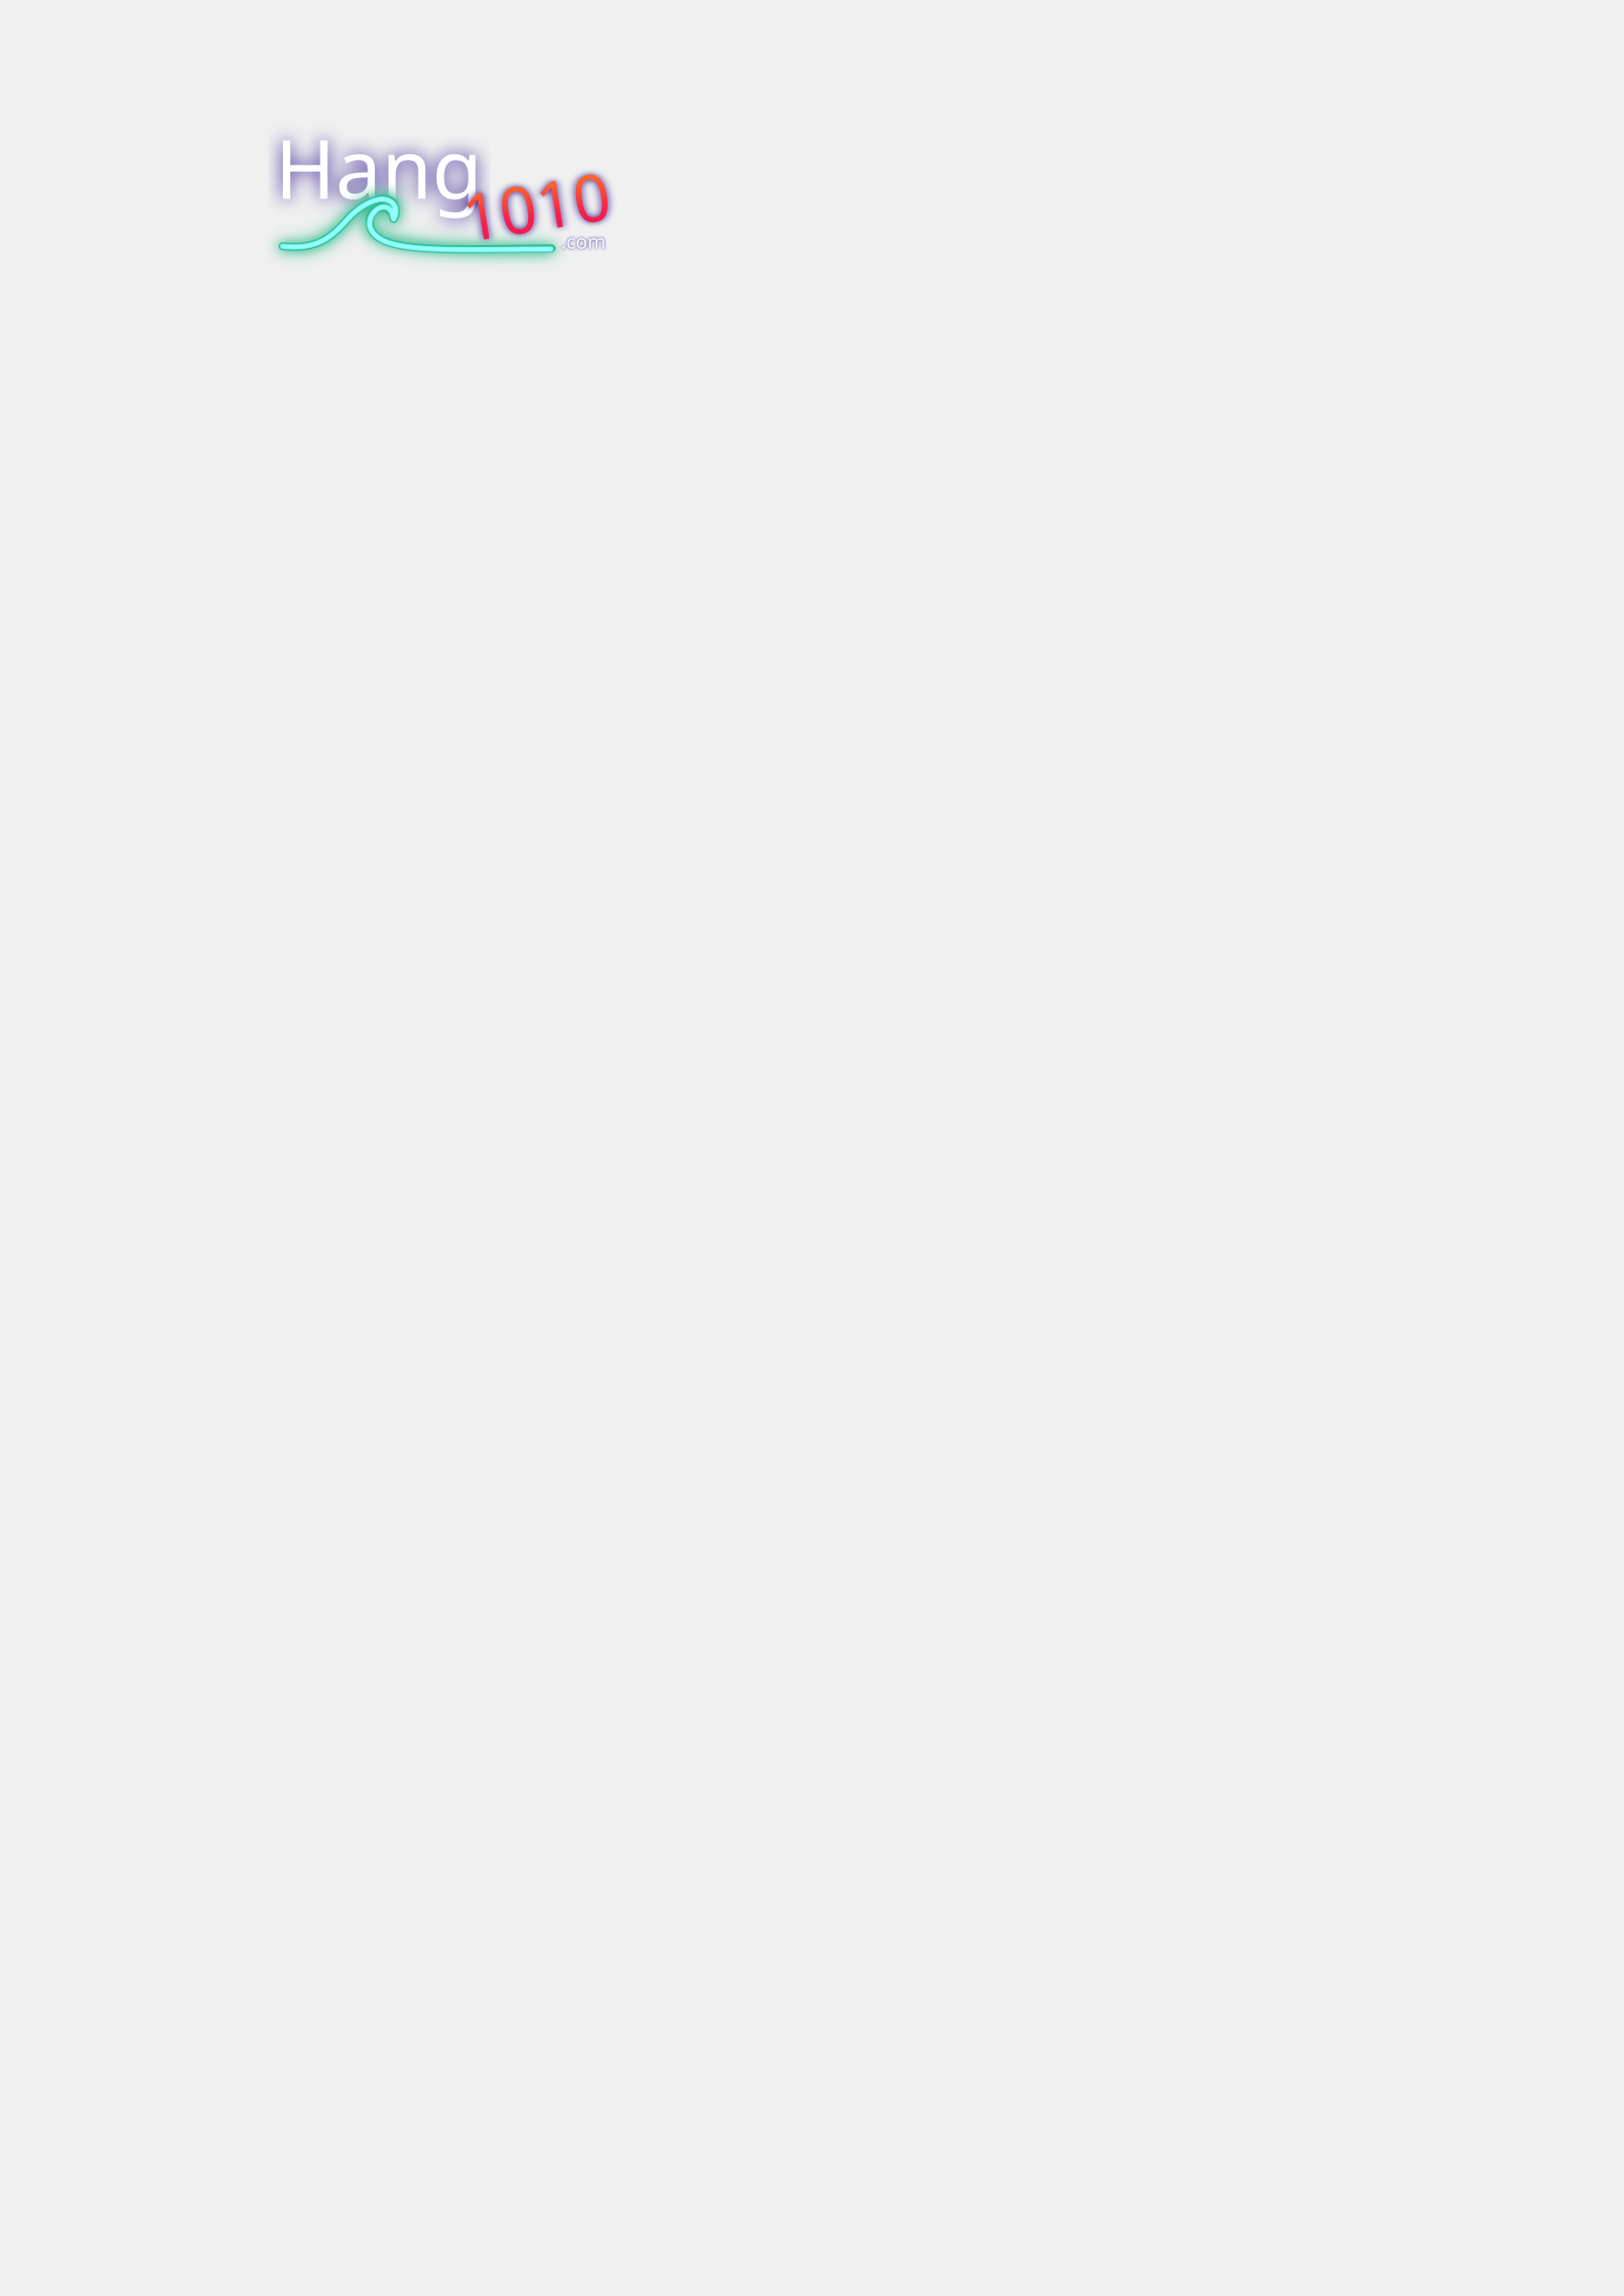
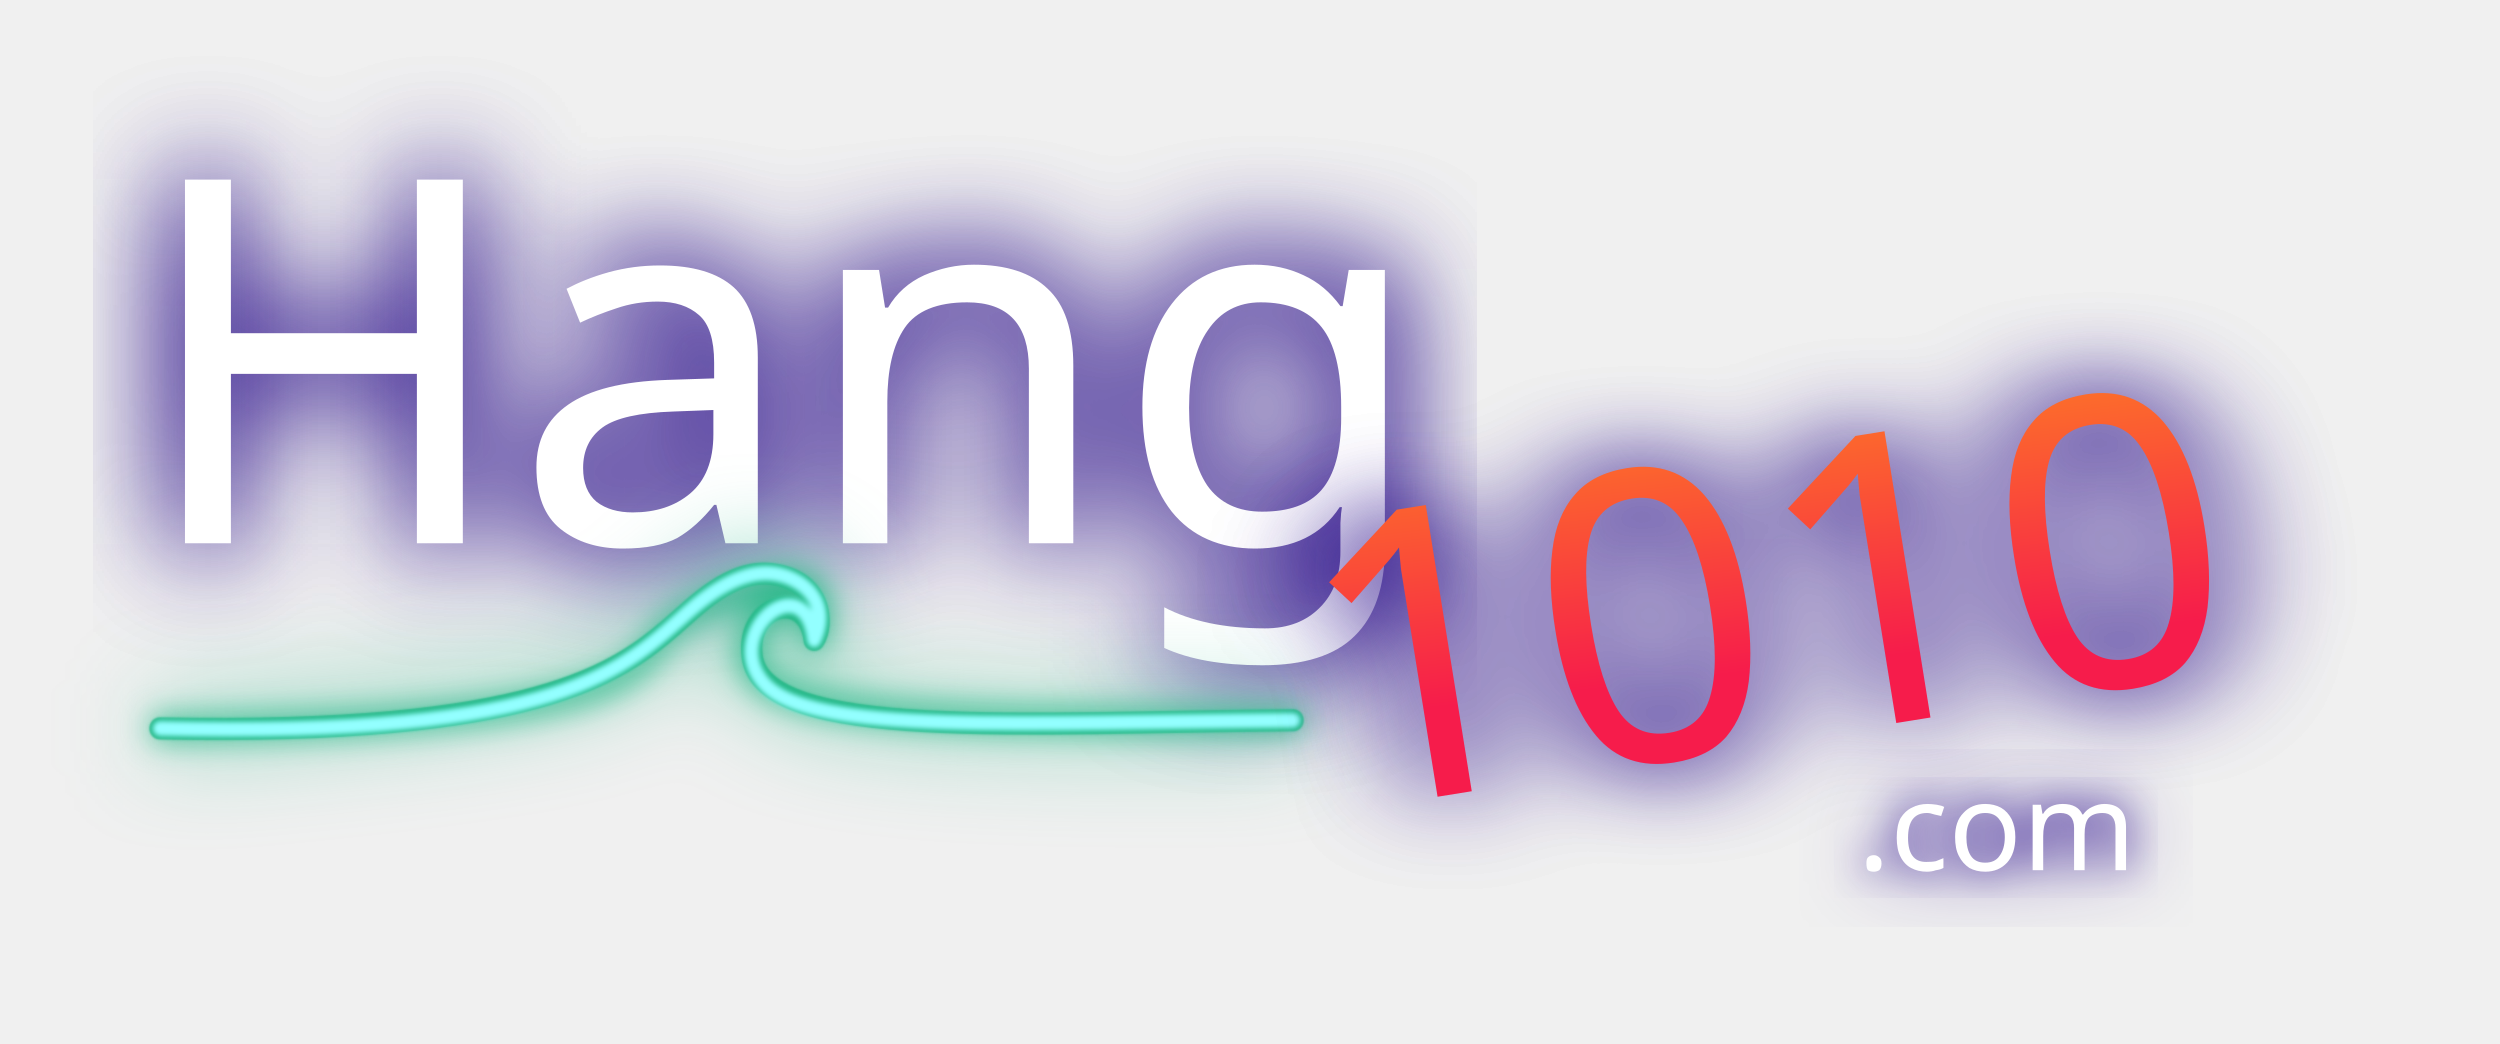
- <svg xmlns="http://www.w3.org/2000/svg" xmlns:xlink="http://www.w3.org/1999/xlink" width="210mm" height="297mm" viewBox="0 0 210 297" version="1.1" id="svg5">
+ <svg xmlns="http://www.w3.org/2000/svg" xmlns:xlink="http://www.w3.org/1999/xlink" width="51.877mm" height="21.658mm" viewBox="0 0 51.877 21.658" version="1.1" id="svg5">
  <defs id="defs2">
-     <linearGradient id="linearGradient41102">
-       <stop style="stop-color:#ffffff;stop-opacity:1" offset="0" id="stop41098" />
-       <stop style="stop-color:#ffffff;stop-opacity:0" offset="1" id="stop41100" />
-     </linearGradient>
    <linearGradient id="linearGradient19529">
      <stop style="stop-color:#ff8d1e;stop-opacity:1;" offset="0" id="stop19525" />
      <stop style="stop-color:#f61c4b;stop-opacity:1;" offset="1" id="stop19527" />
    </linearGradient>
    <linearGradient xlink:href="#linearGradient19529" id="linearGradient19531" x1="113.391" y1="41.61" x2="112.987" y2="50.439" gradientUnits="userSpaceOnUse" gradientTransform="matrix(0.7962465,0,0,0.7962465,-25.6885,-1.163595)" />
-     <linearGradient xlink:href="#linearGradient41102" id="linearGradient41002" x1="45.196" y1="15.556" x2="48.64" y2="28.803" gradientUnits="userSpaceOnUse" />
    <filter style="color-interpolation-filters:sRGB" id="filter48405" x="-0.076" y="-0.265" width="1.152" height="1.53">
      <feGaussianBlur stdDeviation="1.168" id="feGaussianBlur48407" />
    </filter>
-     <filter style="color-interpolation-filters:sRGB" id="filter56535" x="-0.054" y="-0.137" width="1.109" height="1.273">
-       <feGaussianBlur stdDeviation="0.48" id="feGaussianBlur56537" />
+     <filter style="color-interpolation-filters:sRGB" id="filter56535" x="-0.128" y="-0.321" width="1.255" height="1.641">
+       <feGaussianBlur stdDeviation="1.126" id="feGaussianBlur56537" />
    </filter>
-     <filter style="color-interpolation-filters:sRGB" id="filter59008" x="-0.069" y="-0.217" width="1.138" height="1.434">
-       <feGaussianBlur stdDeviation="0.228" id="feGaussianBlur59010" />
+     <filter style="color-interpolation-filters:sRGB" id="filter59008" x="-0.122" y="-0.383" width="1.244" height="1.766">
+       <feGaussianBlur stdDeviation="0.403" id="feGaussianBlur59010" />
    </filter>
-     <filter style="color-interpolation-filters:sRGB" id="filter68099" x="-0.019" y="-0.096" width="1.038" height="1.192">
+     <filter style="color-interpolation-filters:sRGB" id="filter68099" x="-0.012" y="-0.088" width="1.023" height="1.177">
      <feGaussianBlur stdDeviation="0.106" id="feGaussianBlur68101" />
    </filter>
-     <filter style="color-interpolation-filters:sRGB" id="filter69867" x="-0.066" y="-0.337" width="1.132" height="1.674">
+     <filter style="color-interpolation-filters:sRGB" id="filter69867" x="-0.041" y="-0.33" width="1.082" height="1.661">
      <feGaussianBlur stdDeviation="0.6" id="feGaussianBlur69869" />
    </filter>
-     <filter style="color-interpolation-filters:sRGB" id="filter76122" x="-0.105" y="-0.531" width="1.209" height="2.064">
-       <feGaussianBlur stdDeviation="1.056" id="feGaussianBlur76124" />
+     <filter style="color-interpolation-filters:sRGB" id="filter76122" x="-0.108" y="-0.817" width="1.216" height="2.635">
+       <feGaussianBlur stdDeviation="1.878" id="feGaussianBlur76124" />
    </filter>
-     <filter style="color-interpolation-filters:sRGB" id="filter76126" x="-0.02" y="-0.102" width="1.04" height="1.204">
+     <filter style="color-interpolation-filters:sRGB" id="filter76126" x="-0.012" y="-0.094" width="1.025" height="1.188">
      <feGaussianBlur stdDeviation="0.056" id="feGaussianBlur76128" />
    </filter>
+     <filter style="color-interpolation-filters:sRGB" id="filter87446" x="-0.257" y="-0.806" width="1.514" height="2.612">
+       <feGaussianBlur stdDeviation="0.848" id="feGaussianBlur87444" />
+     </filter>
  </defs>
-   <g id="layer1">
-     <text xml:space="preserve" style="font-style:normal;font-variant:normal;font-weight:normal;font-stretch:normal;font-size:10.583px;line-height:1.25;font-family:'SN NeoNoire';-inkscape-font-specification:'SN NeoNoire, Normal';font-variant-ligatures:normal;font-variant-caps:normal;font-variant-numeric:normal;font-variant-east-asian:normal;mix-blend-mode:normal;fill:#2a0d8a;fill-opacity:0.996;stroke:none;stroke-width:0.265;stroke-opacity:1;filter:url(#filter48405)" x="35.558" y="25.711" id="text44263">
-       <tspan id="tspan44261" style="font-style:normal;font-variant:normal;font-weight:normal;font-stretch:normal;font-size:10.583px;font-family:'SN NeoNoire';-inkscape-font-specification:'SN NeoNoire, Normal';font-variant-ligatures:normal;font-variant-caps:normal;font-variant-numeric:normal;font-variant-east-asian:normal;fill:#2a0d8a;fill-opacity:0.996;stroke:none;stroke-width:0.265;stroke-opacity:1" x="35.558" y="25.711">Hang</tspan>
-     </text>
-     <text xml:space="preserve" style="font-style:normal;font-variant:normal;font-weight:normal;font-stretch:normal;font-size:10.583px;line-height:1.25;font-family:'SN NeoNoire';-inkscape-font-specification:'SN NeoNoire, Normal';font-variant-ligatures:normal;font-variant-caps:normal;font-variant-numeric:normal;font-variant-east-asian:normal;fill:#ffffff;fill-opacity:1;stroke:none;stroke-width:0.265;stroke-opacity:1" x="35.558" y="25.711" id="text26182">
-       <tspan id="tspan26180" style="font-style:normal;font-variant:normal;font-weight:normal;font-stretch:normal;font-size:10.583px;font-family:'SN NeoNoire';-inkscape-font-specification:'SN NeoNoire, Normal';font-variant-ligatures:normal;font-variant-caps:normal;font-variant-numeric:normal;font-variant-east-asian:normal;fill:#ffffff;fill-opacity:1;stroke:none;stroke-width:0.265;stroke-opacity:1" x="35.558" y="25.711">Hang</tspan>
-     </text>
-     <g id="g69878" transform="matrix(1.223246,0,0,1.172574,-7.098947,-4.437158)">
-       <path style="opacity:1;fill:none;stroke:#26b888;stroke-width:0.865;stroke-linecap:round;stroke-linejoin:round;stroke-miterlimit:4;stroke-dasharray:none;stroke-opacity:1;filter:url(#filter76126)" d="m 35.689,30.955 c 3.662,0.425 5.218,-1.026 6.941,-3.071 0.689,-0.817 1.913,-1.793 3.169,-2.09 1.968,-0.464 2.049,1.559 1.622,2.156 -0.254,-2.063 -2.793,-1.424 -2.499,0.654 0.468,3.304 8.258,2.664 19.188,2.584" id="path59075" />
-       <path style="fill:none;stroke:#26b888;stroke-width:0.865;stroke-linecap:round;stroke-linejoin:round;stroke-miterlimit:4;stroke-dasharray:none;stroke-opacity:1;filter:url(#filter69867)" d="m 35.689,30.955 c 3.662,0.425 5.218,-1.026 6.941,-3.071 0.689,-0.817 1.907,-1.823 3.169,-2.09 1.815,-0.383 2.02,0.751 1.622,2.156 0.157,-2.362 -2.787,-1.581 -2.595,0.685 0.225,2.66 8.287,2.703 19.217,2.624" id="path66753" />
-       <path style="opacity:0.7;fill:none;stroke:#26b888;stroke-width:0.865;stroke-linecap:round;stroke-linejoin:round;stroke-miterlimit:4;stroke-dasharray:none;stroke-opacity:1;filter:url(#filter76122)" d="m 35.689,30.955 c 3.662,0.425 5.218,-1.026 6.941,-3.071 0.689,-0.817 1.949,-1.66 3.169,-2.09 1.169,-0.411 2.087,0.592 1.622,2.156 -0.273,-2.222 -2.682,-1.69 -2.49,0.575 0.225,2.66 8.181,2.813 19.111,2.733" id="path70892" />
-       <path style="opacity:1;fill:none;stroke:#93ffff;stroke-width:0.565;stroke-linecap:round;stroke-linejoin:round;stroke-miterlimit:4;stroke-dasharray:none;stroke-opacity:1;filter:url(#filter68099)" d="m 35.689,30.955 c 3.662,0.425 5.218,-1.026 6.941,-3.071 0.689,-0.817 1.912,-1.798 3.169,-2.09 1.17,-0.272 2.364,0.652 1.622,2.156 -0.359,-3.02 -3.841,-0.23 -2.002,1.712 1.887,1.993 7.694,1.676 18.624,1.596" id="path66755" />
+   <g id="layer1" transform="translate(-32.7515,-14.43722)">
+     <g id="g87352">
+       <text xml:space="preserve" style="font-style:normal;font-variant:normal;font-weight:normal;font-stretch:normal;font-size:10.583px;line-height:1.25;font-family:'SN NeoNoire';-inkscape-font-specification:'SN NeoNoire, Normal';font-variant-ligatures:normal;font-variant-caps:normal;font-variant-numeric:normal;font-variant-east-asian:normal;mix-blend-mode:normal;fill:#2a0d8a;fill-opacity:0.996;stroke:none;stroke-width:0.265;stroke-opacity:1;filter:url(#filter48405)" x="35.558" y="25.711" id="text44263">
+         <tspan id="tspan44261" style="font-style:normal;font-variant:normal;font-weight:normal;font-stretch:normal;font-size:10.583px;font-family:'SN NeoNoire';-inkscape-font-specification:'SN NeoNoire, Normal';font-variant-ligatures:normal;font-variant-caps:normal;font-variant-numeric:normal;font-variant-east-asian:normal;fill:#2a0d8a;fill-opacity:0.996;stroke:none;stroke-width:0.265;stroke-opacity:1" x="35.558" y="25.711">Hang</tspan>
+       </text>
+       <text xml:space="preserve" style="font-style:normal;font-variant:normal;font-weight:normal;font-stretch:normal;font-size:10.583px;line-height:1.25;font-family:'SN NeoNoire';-inkscape-font-specification:'SN NeoNoire, Normal';font-variant-ligatures:normal;font-variant-caps:normal;font-variant-numeric:normal;font-variant-east-asian:normal;mix-blend-mode:normal;fill:#2a0d8a;fill-opacity:0.996;stroke:none;stroke-width:0.265;stroke-opacity:1;filter:url(#filter48405)" x="35.558" y="25.711" id="text87496">
+         <tspan id="tspan87494" style="font-style:normal;font-variant:normal;font-weight:normal;font-stretch:normal;font-size:10.583px;font-family:'SN NeoNoire';-inkscape-font-specification:'SN NeoNoire, Normal';font-variant-ligatures:normal;font-variant-caps:normal;font-variant-numeric:normal;font-variant-east-asian:normal;fill:#2a0d8a;fill-opacity:0.996;stroke:none;stroke-width:0.265;stroke-opacity:1" x="35.558" y="25.711">Hang</tspan>
+       </text>
+       <text xml:space="preserve" style="font-style:normal;font-variant:normal;font-weight:normal;font-stretch:normal;font-size:10.583px;line-height:1.25;font-family:'SN NeoNoire';-inkscape-font-specification:'SN NeoNoire, Normal';font-variant-ligatures:normal;font-variant-caps:normal;font-variant-numeric:normal;font-variant-east-asian:normal;fill:#ffffff;fill-opacity:1;stroke:none;stroke-width:0.265;stroke-opacity:1" x="35.558" y="25.711" id="text26182">
+         <tspan id="tspan26180" style="font-style:normal;font-variant:normal;font-weight:normal;font-stretch:normal;font-size:10.583px;font-family:'SN NeoNoire';-inkscape-font-specification:'SN NeoNoire, Normal';font-variant-ligatures:normal;font-variant-caps:normal;font-variant-numeric:normal;font-variant-east-asian:normal;fill:#ffffff;fill-opacity:1;stroke:none;stroke-width:0.265;stroke-opacity:1" x="35.558" y="25.711">Hang</tspan>
+       </text>
    </g>
-     <text xml:space="preserve" style="font-style:normal;font-variant:normal;font-weight:normal;font-stretch:normal;font-size:8.427px;line-height:1.25;font-family:'SN NeoNoire';-inkscape-font-specification:'SN NeoNoire, Normal';font-variant-ligatures:normal;font-variant-caps:normal;font-variant-numeric:normal;font-variant-east-asian:normal;mix-blend-mode:normal;fill:#270a88;fill-opacity:1;stroke:none;stroke-width:0.211;stroke-opacity:1;filter:url(#filter56535)" x="54.608" y="40.509" id="text53867" transform="rotate(-9.130015)">
-       <tspan id="tspan53865" style="font-style:normal;font-variant:normal;font-weight:normal;font-stretch:normal;font-size:8.427px;font-family:'SN NeoNoire';-inkscape-font-specification:'SN NeoNoire, Normal';font-variant-ligatures:normal;font-variant-caps:normal;font-variant-numeric:normal;font-variant-east-asian:normal;fill:#270a88;fill-opacity:1;stroke:none;stroke-width:0.211;stroke-opacity:1" x="54.608" y="40.509">1010</tspan>
-     </text>
-     <text xml:space="preserve" style="font-style:normal;font-variant:normal;font-weight:normal;font-stretch:normal;font-size:8.427px;line-height:1.25;font-family:'SN NeoNoire';-inkscape-font-specification:'SN NeoNoire, Normal';font-variant-ligatures:normal;font-variant-caps:normal;font-variant-numeric:normal;font-variant-east-asian:normal;fill:url(#linearGradient19531);fill-opacity:1;stroke:none;stroke-width:0.211;stroke-opacity:1" x="54.608" y="40.509" id="text6658" transform="rotate(-9.130015)">
-       <tspan id="tspan6656" style="font-style:normal;font-variant:normal;font-weight:normal;font-stretch:normal;font-size:8.427px;font-family:'SN NeoNoire';-inkscape-font-specification:'SN NeoNoire, Normal';font-variant-ligatures:normal;font-variant-caps:normal;font-variant-numeric:normal;font-variant-east-asian:normal;fill:url(#linearGradient19531);fill-opacity:1;stroke:none;stroke-width:0.211;stroke-opacity:1" x="54.608" y="40.509">1010</tspan>
-     </text>
-     <text xml:space="preserve" style="font-style:normal;font-variant:normal;font-weight:normal;font-stretch:normal;font-size:2.524px;line-height:1.25;font-family:'SN NeoNoire';-inkscape-font-specification:'SN NeoNoire, Normal';font-variant-ligatures:normal;font-variant-caps:normal;font-variant-numeric:normal;font-variant-east-asian:normal;mix-blend-mode:normal;fill:#25068a;fill-opacity:1;stroke:none;stroke-width:0.063;filter:url(#filter59008)" x="72.551" y="32.162" id="text56727">
-       <tspan id="tspan56725" style="font-style:normal;font-variant:normal;font-weight:normal;font-stretch:normal;font-size:2.524px;font-family:'SN NeoNoire';-inkscape-font-specification:'SN NeoNoire, Normal';font-variant-ligatures:normal;font-variant-caps:normal;font-variant-numeric:normal;font-variant-east-asian:normal;fill:#25068a;fill-opacity:1;stroke-width:0.063" x="72.551" y="32.162">.com</tspan>
-     </text>
-     <text xml:space="preserve" style="font-style:normal;font-variant:normal;font-weight:normal;font-stretch:normal;font-size:2.524px;line-height:1.25;font-family:'SN NeoNoire';-inkscape-font-specification:'SN NeoNoire, Normal';font-variant-ligatures:normal;font-variant-caps:normal;font-variant-numeric:normal;font-variant-east-asian:normal;fill:#ffffff;fill-opacity:1;stroke:none;stroke-width:0.063" x="72.551" y="32.162" id="text50299">
-       <tspan id="tspan50297" style="font-style:normal;font-variant:normal;font-weight:normal;font-stretch:normal;font-size:2.524px;font-family:'SN NeoNoire';-inkscape-font-specification:'SN NeoNoire, Normal';font-variant-ligatures:normal;font-variant-caps:normal;font-variant-numeric:normal;font-variant-east-asian:normal;fill:#ffffff;fill-opacity:1;stroke-width:0.063" x="72.551" y="32.162">.com</tspan>
-     </text>
+     <g id="g69878" transform="matrix(0.5142792,0,0,0.533788,25.25863,12.79714)">
+       <path style="opacity:1;fill:none;stroke:#26b888;stroke-width:0.865;stroke-linecap:round;stroke-linejoin:round;stroke-miterlimit:4;stroke-dasharray:none;stroke-opacity:1;filter:url(#filter76126)" d="m 21.026,31.389 c 15.174,0.285 18.497,-2.172 20.671,-3.97 0.958,-0.793 2.363,-2.227 4.021,-2.028 2.01,0.242 2.129,1.962 1.702,2.559 -0.254,-2.063 -2.793,-1.424 -2.499,0.654 0.468,3.304 10.891,2.548 21.821,2.468" id="path59075" />
+       <path style="fill:none;stroke:#26b888;stroke-width:0.865;stroke-linecap:round;stroke-linejoin:round;stroke-miterlimit:4;stroke-dasharray:none;stroke-opacity:1;filter:url(#filter69867)" d="m 21.026,31.389 c 21.798,-0.257 18.652,-2.831 20.977,-4.218 1.396,-0.833 2.534,-1.111 3.796,-1.377 1.815,-0.383 2.02,0.751 1.622,2.156 0.157,-2.362 -2.787,-1.581 -2.595,0.685 0.225,2.66 10.988,2.518 21.918,2.438" id="path66753" />
+       <path style="opacity:1;fill:none;stroke:#26b888;stroke-width:0.865;stroke-linecap:round;stroke-linejoin:round;stroke-miterlimit:4;stroke-dasharray:none;stroke-opacity:1;filter:url(#filter76122)" d="m 21.026,31.389 c 16.444,-1.372 18.723,-2.204 20.8,-3.908 0.832,-0.683 2.029,-2.497 3.426,-2.074 1.188,0.359 2.634,0.979 2.169,2.543 -0.273,-2.222 -2.682,-1.69 -2.49,0.575 0.225,2.66 10.882,2.627 21.812,2.547" id="path70892" />
+       <path style="opacity:1;fill:none;stroke:#93ffff;stroke-width:0.565;stroke-linecap:round;stroke-linejoin:round;stroke-miterlimit:4;stroke-dasharray:none;stroke-opacity:1;filter:url(#filter68099)" d="m 21.026,31.389 c 16.267,0.363 18.723,-2.328 21.346,-4.558 0.82,-0.697 2.076,-1.563 3.298,-1.47 1.2,0.091 2.493,1.085 1.751,2.59 -0.359,-3.02 -3.841,-0.23 -2.002,1.712 1.887,1.993 10.395,1.49 21.325,1.411" id="path66755" />
+     </g>
+     <g id="g87346">
+       <text xml:space="preserve" style="font-style:normal;font-variant:normal;font-weight:normal;font-stretch:normal;font-size:8.427px;line-height:1.25;font-family:'SN NeoNoire';-inkscape-font-specification:'SN NeoNoire, Normal';font-variant-ligatures:normal;font-variant-caps:normal;font-variant-numeric:normal;font-variant-east-asian:normal;mix-blend-mode:normal;fill:#270a88;fill-opacity:1;stroke:none;stroke-width:0.211;stroke-opacity:1;filter:url(#filter56535)" x="54.608" y="40.509" id="text53867" transform="rotate(-9.130015)">
+         <tspan id="tspan53865" style="font-style:normal;font-variant:normal;font-weight:normal;font-stretch:normal;font-size:8.427px;font-family:'SN NeoNoire';-inkscape-font-specification:'SN NeoNoire, Normal';font-variant-ligatures:normal;font-variant-caps:normal;font-variant-numeric:normal;font-variant-east-asian:normal;fill:#270a88;fill-opacity:1;stroke:none;stroke-width:0.211;stroke-opacity:1" x="54.608" y="40.509">1010</tspan>
+       </text>
+       <text xml:space="preserve" style="font-style:normal;font-variant:normal;font-weight:normal;font-stretch:normal;font-size:8.427px;line-height:1.25;font-family:'SN NeoNoire';-inkscape-font-specification:'SN NeoNoire, Normal';font-variant-ligatures:normal;font-variant-caps:normal;font-variant-numeric:normal;font-variant-east-asian:normal;mix-blend-mode:normal;fill:#270a88;fill-opacity:1;stroke:none;stroke-width:0.211;stroke-opacity:1;filter:url(#filter56535)" x="54.608" y="40.509" id="text87548" transform="rotate(-9.130015)">
+         <tspan id="tspan87546" style="font-style:normal;font-variant:normal;font-weight:normal;font-stretch:normal;font-size:8.427px;font-family:'SN NeoNoire';-inkscape-font-specification:'SN NeoNoire, Normal';font-variant-ligatures:normal;font-variant-caps:normal;font-variant-numeric:normal;font-variant-east-asian:normal;fill:#270a88;fill-opacity:1;stroke:none;stroke-width:0.211;stroke-opacity:1" x="54.608" y="40.509">1010</tspan>
+       </text>
+       <text xml:space="preserve" style="font-style:normal;font-variant:normal;font-weight:normal;font-stretch:normal;font-size:8.427px;line-height:1.25;font-family:'SN NeoNoire';-inkscape-font-specification:'SN NeoNoire, Normal';font-variant-ligatures:normal;font-variant-caps:normal;font-variant-numeric:normal;font-variant-east-asian:normal;fill:url(#linearGradient19531);fill-opacity:1;stroke:none;stroke-width:0.211;stroke-opacity:1" x="54.608" y="40.509" id="text6658" transform="rotate(-9.130015)">
+         <tspan id="tspan6656" style="font-style:normal;font-variant:normal;font-weight:normal;font-stretch:normal;font-size:8.427px;font-family:'SN NeoNoire';-inkscape-font-specification:'SN NeoNoire, Normal';font-variant-ligatures:normal;font-variant-caps:normal;font-variant-numeric:normal;font-variant-east-asian:normal;fill:url(#linearGradient19531);fill-opacity:1;stroke:none;stroke-width:0.211;stroke-opacity:1" x="54.608" y="40.509">1010</tspan>
+       </text>
+     </g>
+     <g id="g87296" transform="translate(-1.256771,0.3307292)">
+       <text xml:space="preserve" style="font-style:normal;font-variant:normal;font-weight:normal;font-stretch:normal;font-size:2.524px;line-height:1.25;font-family:'SN NeoNoire';-inkscape-font-specification:'SN NeoNoire, Normal';font-variant-ligatures:normal;font-variant-caps:normal;font-variant-numeric:normal;font-variant-east-asian:normal;mix-blend-mode:normal;fill:#25068a;fill-opacity:1;stroke:none;stroke-width:0.063;filter:url(#filter59008)" x="72.551" y="32.162" id="text56727">
+         <tspan id="tspan56725" style="font-style:normal;font-variant:normal;font-weight:normal;font-stretch:normal;font-size:2.524px;font-family:'SN NeoNoire';-inkscape-font-specification:'SN NeoNoire, Normal';font-variant-ligatures:normal;font-variant-caps:normal;font-variant-numeric:normal;font-variant-east-asian:normal;fill:#25068a;fill-opacity:1;stroke-width:0.063" x="72.551" y="32.162">.com</tspan>
+       </text>
+       <text xml:space="preserve" style="font-style:normal;font-variant:normal;font-weight:normal;font-stretch:normal;font-size:2.524px;line-height:1.25;font-family:'SN NeoNoire';-inkscape-font-specification:'SN NeoNoire, Normal';font-variant-ligatures:normal;font-variant-caps:normal;font-variant-numeric:normal;font-variant-east-asian:normal;mix-blend-mode:normal;fill:#25068a;fill-opacity:1;stroke:none;stroke-width:0.063;filter:url(#filter87446)" x="72.551" y="32.162" id="text87398">
+         <tspan id="tspan87396" style="font-style:normal;font-variant:normal;font-weight:normal;font-stretch:normal;font-size:2.524px;font-family:'SN NeoNoire';-inkscape-font-specification:'SN NeoNoire, Normal';font-variant-ligatures:normal;font-variant-caps:normal;font-variant-numeric:normal;font-variant-east-asian:normal;fill:#25068a;fill-opacity:1;stroke-width:0.063" x="72.551" y="32.162">.com</tspan>
+       </text>
+       <text xml:space="preserve" style="font-style:normal;font-variant:normal;font-weight:normal;font-stretch:normal;font-size:2.524px;line-height:1.25;font-family:'SN NeoNoire';-inkscape-font-specification:'SN NeoNoire, Normal';font-variant-ligatures:normal;font-variant-caps:normal;font-variant-numeric:normal;font-variant-east-asian:normal;fill:#ffffff;fill-opacity:1;stroke:none;stroke-width:0.063" x="72.551" y="32.162" id="text50299">
+         <tspan id="tspan50297" style="font-style:normal;font-variant:normal;font-weight:normal;font-stretch:normal;font-size:2.524px;font-family:'SN NeoNoire';-inkscape-font-specification:'SN NeoNoire, Normal';font-variant-ligatures:normal;font-variant-caps:normal;font-variant-numeric:normal;font-variant-east-asian:normal;fill:#ffffff;fill-opacity:1;stroke-width:0.063" x="72.551" y="32.162">.com</tspan>
+       </text>
+     </g>
  </g>
</svg>
